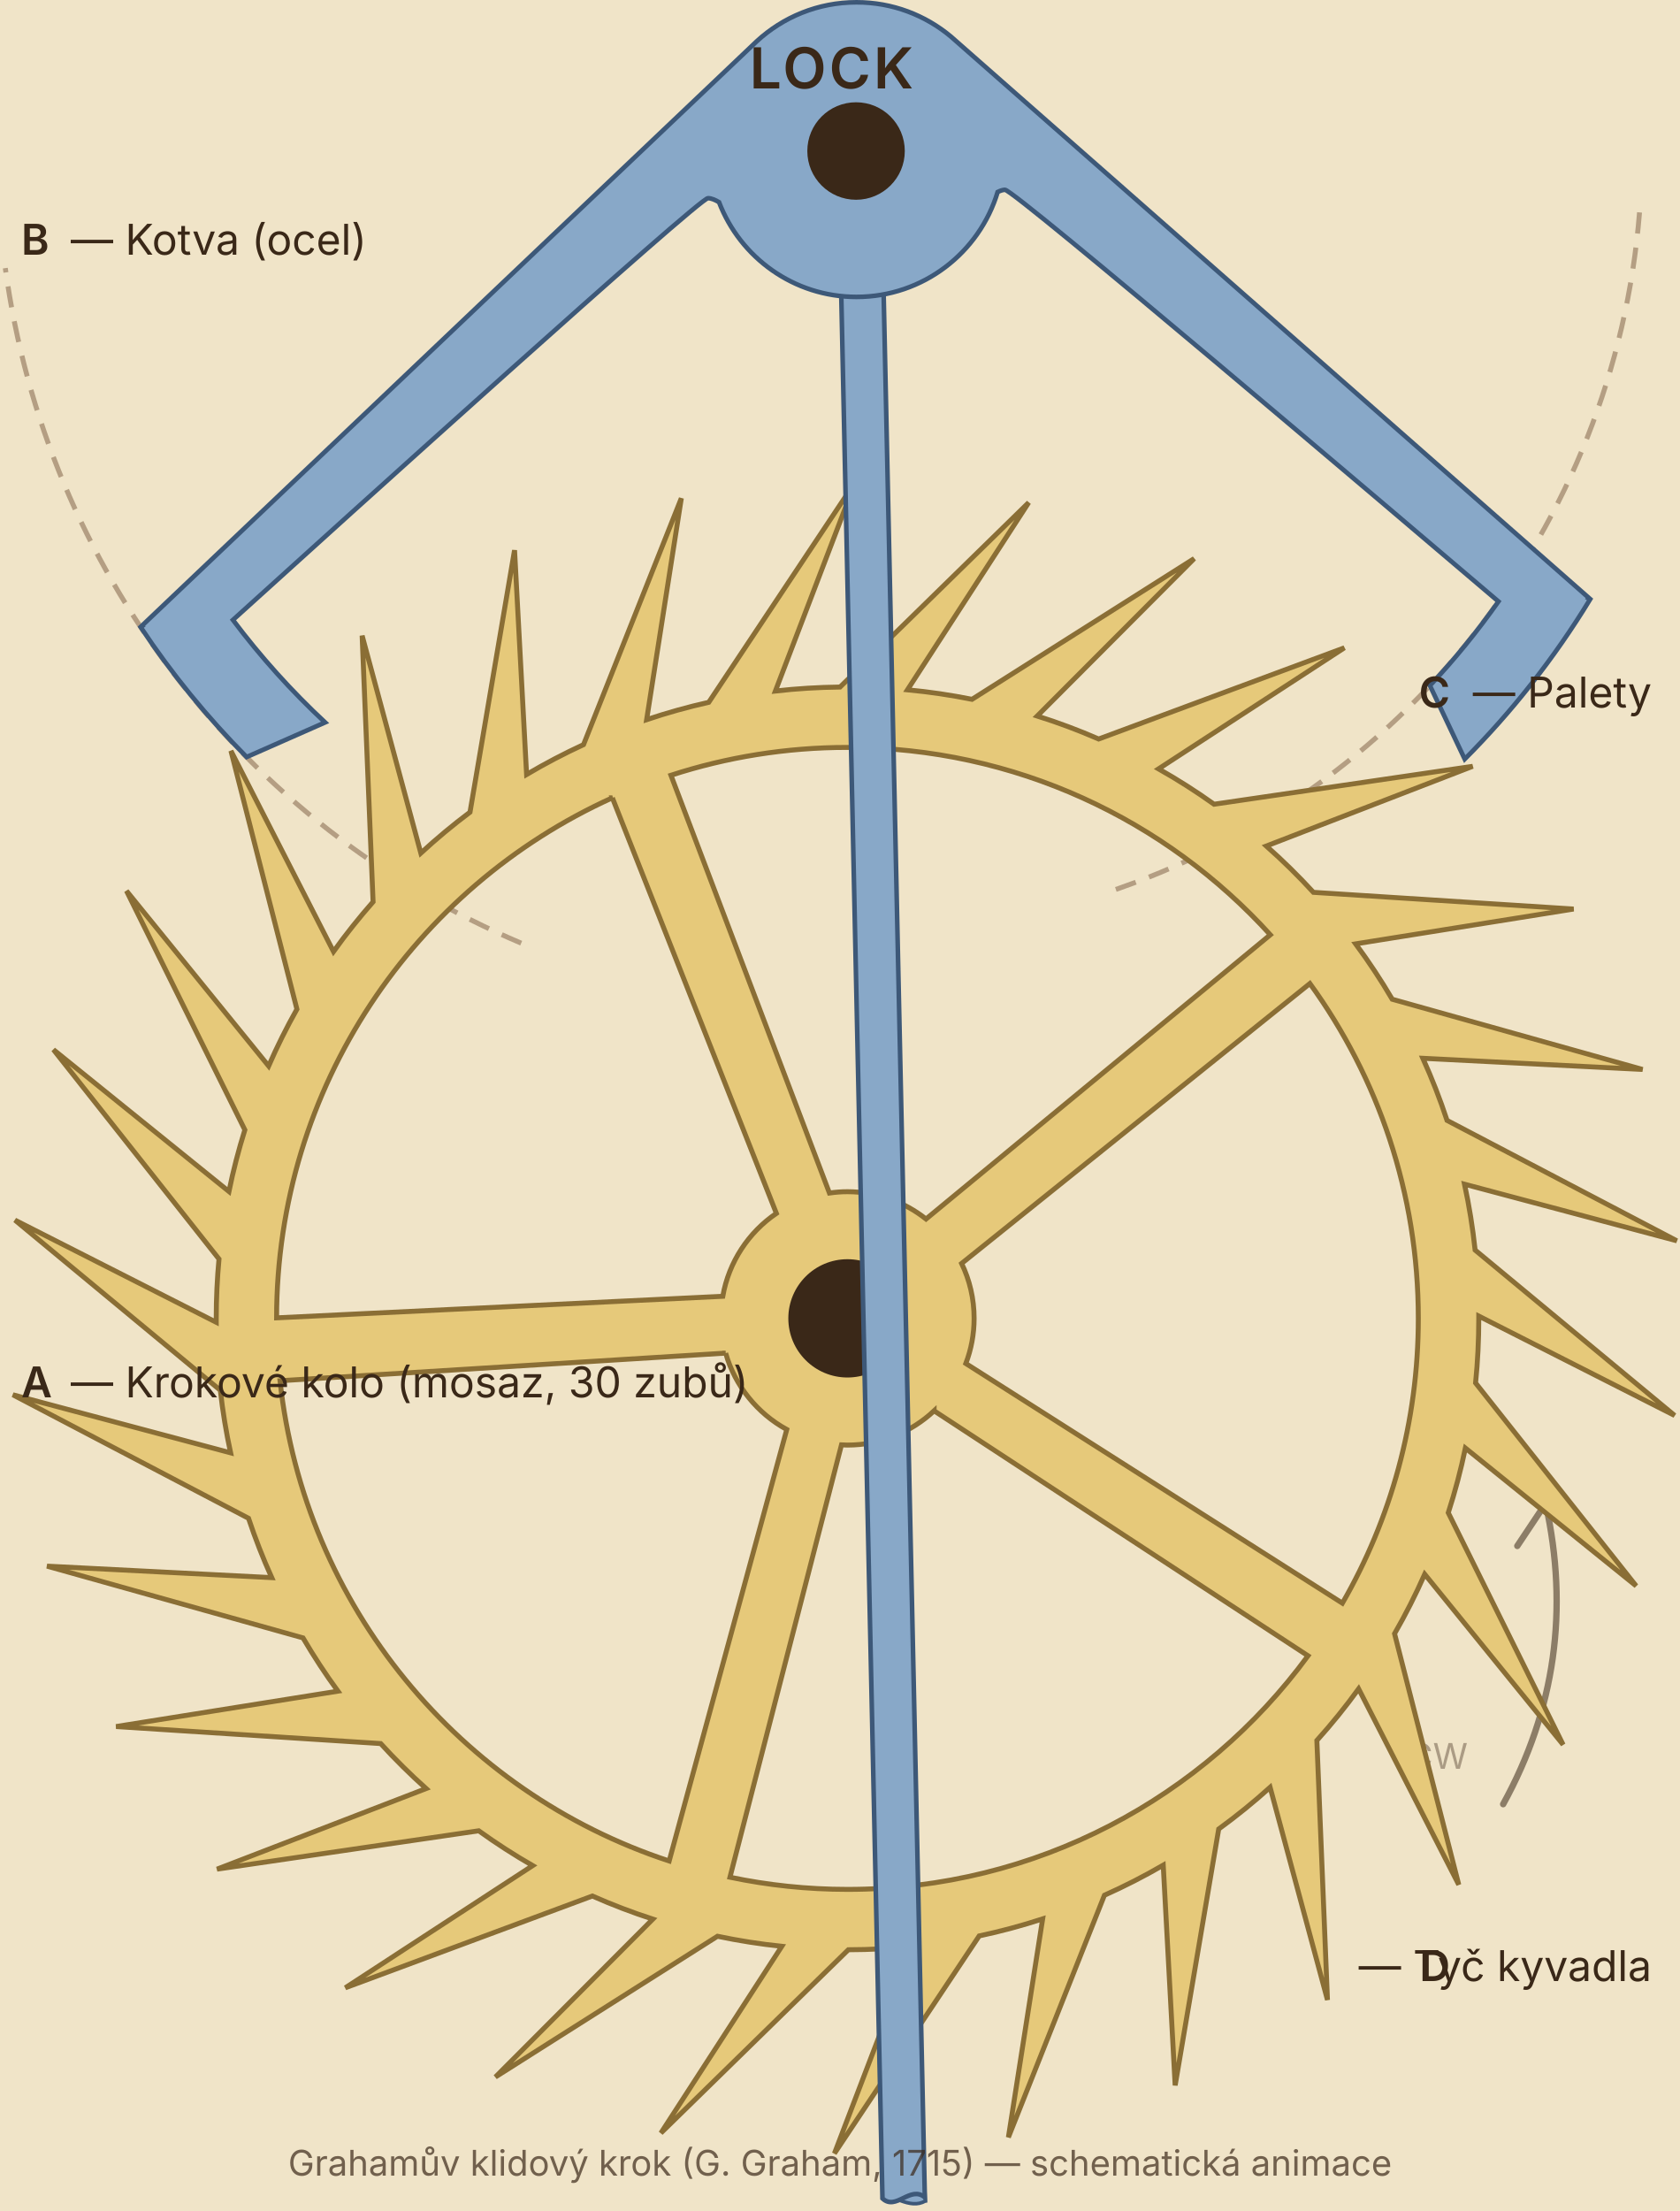
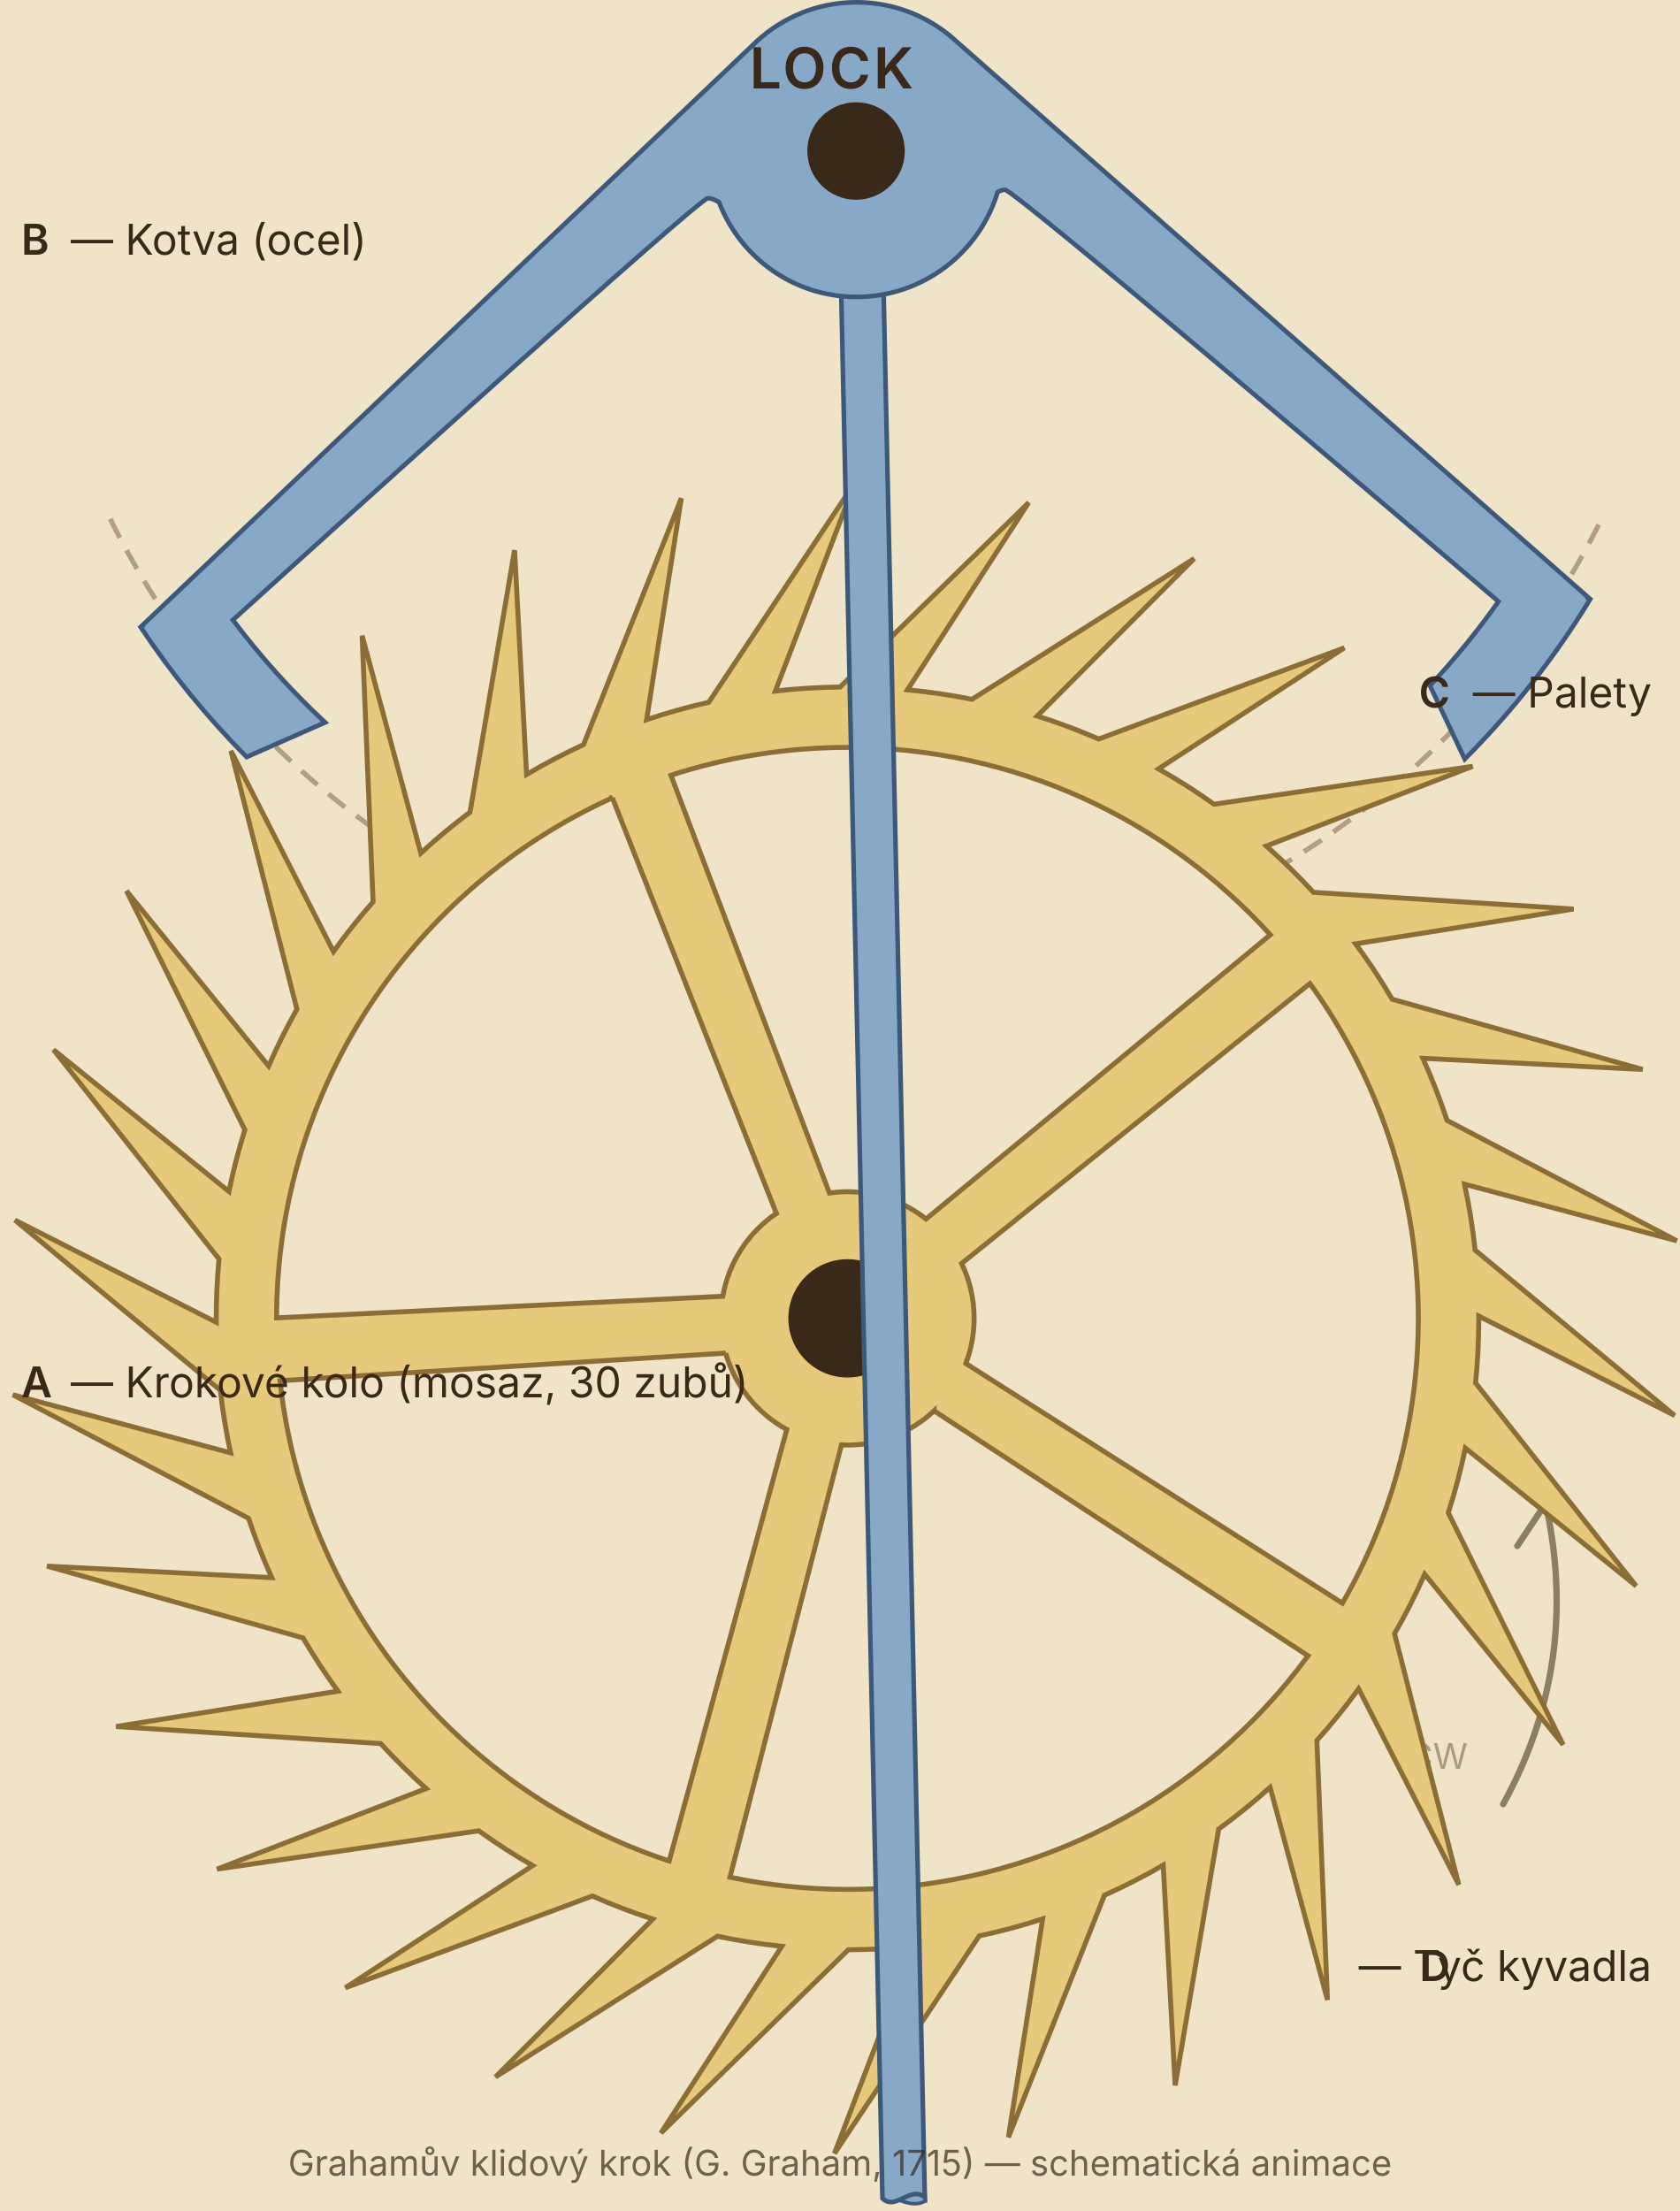
<svg xmlns="http://www.w3.org/2000/svg" viewBox="0 0 475 625" width="475" height="625" preserveAspectRatio="xMidYMid meet" role="img" aria-labelledby="title desc">
  <style>
    .krok-popisek {
      font: 12px/1.3 'Inter', 'Helvetica Neue', 'Arial', sans-serif;
      font-weight: 400;
      fill: #3A2818;
    }
    .krok-popisek-cislo {
      font: 600 12px/1.3 'Inter', 'Helvetica Neue', 'Arial', sans-serif;
      fill: #3A2818;
    }
    .krok-popisek-mensi {
      font: 10px/1.3 'Inter', 'Helvetica Neue', 'Arial', sans-serif;
      font-weight: 400;
      fill: #3A2818;
      opacity: 0.7;
    }
    .krok-popisek-faze {
      font: 600 16px/1.3 'Inter', 'Helvetica Neue', 'Arial', sans-serif;
      letter-spacing: 0.05em;
    }
  </style>
  <rect x="0" y="0" width="475" height="625" fill="#F0E4C8" />
  <g stroke="#6B4A2E" stroke-width="1.4" fill="none" stroke-dasharray="6 4" opacity="0.45">
-     <path d="M 147.36,266.609 C 68.496,233.171 13.074,160.666 1.5,75.791" />
-     <path d="M 463.558,60.041 c -7.135,88.645 -66.62,164.417 -151.037,192.392" />
+     <path d="M 131.02,249.95 A 235.09,235.09 0 0 1 30.40,145.13" />
+     <path d="M 452.04,148.29 A 235.09,235.09 0 0 1 349.87,251.58" />
  </g>
  <g opacity="0.55" stroke="#3A2818" stroke-width="1.8" fill="none" stroke-linecap="round">
    <path d="M 425 510 Q 447 470 437 425" />
    <path d="M 437 425 L 445 433 M 437 425 L 429 437" />
    <text x="415" y="500" class="krok-popisek-mensi" stroke="none" fill="#3A2818" opacity="1" text-anchor="end">CW</text>
  </g>
  <g>
    <animateTransform attributeName="transform" attributeType="XML" type="rotate" values="0 239.5 372.6; 0 239.5 372.6; 12 239.5 372.6; 12 239.5 372.6; 24 239.5 372.6; 24 239.5 372.6; 36 239.5 372.6; 36 239.5 372.6; 48 239.5 372.6; 48 239.5 372.6; 60 239.5 372.6; 60 239.5 372.6; 72 239.5 372.6; 72 239.5 372.6; 84 239.5 372.6; 84 239.5 372.6; 96 239.5 372.6; 96 239.5 372.6; 108 239.5 372.6; 108 239.5 372.6; 120 239.5 372.6; 120 239.5 372.6; 132 239.5 372.6; 132 239.5 372.6; 144 239.5 372.6; 144 239.5 372.6; 156 239.5 372.6; 156 239.5 372.6; 168 239.5 372.6; 168 239.5 372.6; 180 239.5 372.6; 180 239.5 372.6; 192 239.5 372.6; 192 239.5 372.6; 204 239.5 372.6; 204 239.5 372.6; 216 239.5 372.6; 216 239.5 372.6; 228 239.5 372.6; 228 239.5 372.6; 240 239.5 372.6; 240 239.5 372.6; 252 239.5 372.6; 252 239.5 372.6; 264 239.5 372.6; 264 239.5 372.6; 276 239.5 372.6; 276 239.5 372.6; 288 239.5 372.6; 288 239.5 372.6; 300 239.5 372.6; 300 239.5 372.6; 312 239.5 372.6; 312 239.5 372.6; 324 239.5 372.6; 324 239.5 372.6; 336 239.5 372.6; 336 239.5 372.6; 348 239.5 372.6; 348 239.5 372.6; 360 239.5 372.6" keyTimes="0; 0.03; 0.033; 0.063; 0.067; 0.097; 0.1; 0.13; 0.133; 0.163; 0.167; 0.197; 0.2; 0.23; 0.233; 0.263; 0.267; 0.297; 0.3; 0.33; 0.333; 0.363; 0.367; 0.397; 0.4; 0.43; 0.433; 0.463; 0.467; 0.497; 0.5; 0.53; 0.533; 0.563; 0.567; 0.597; 0.6; 0.63; 0.633; 0.663; 0.667; 0.697; 0.7; 0.73; 0.733; 0.763; 0.767; 0.797; 0.8; 0.83; 0.833; 0.863; 0.867; 0.897; 0.9; 0.93; 0.933; 0.963; 0.967; 0.997; 1" calcMode="linear" dur="60s" begin="0s" repeatCount="indefinite" />
    <path d="m 241.795,136.275 -41.406,62.25 c -5.977,1.34 -11.829,2.983 -17.562,4.906 l 9.812,-62.594 -27.656,69.656 c -5.519,2.545 -10.896,5.363 -16.094,8.438 L 145.482,155.525 132.888,229.588 c -4.838,3.615 -9.465,7.486 -13.906,11.562 l -16.594,-61.469 3.094,75.25 c -3.951,4.498 -7.699,9.181 -11.188,14.062 l -29,-56.75 18.656,73.031 c -2.926,5.202 -5.597,10.555 -8,16.062 l -40.188,-49.5 33.469,67.562 c -1.777,5.689 -3.293,11.488 -4.5,17.406 L 15.107,296.712 61.92,355.9 c -0.515,5.527 -0.781,11.12 -0.781,16.781 0,0.367 -0.002,0.728 0,1.094 L 4.232,344.9 l 58.062,48.094 c 0.679,5.988 1.65,11.894 2.906,17.688 L 3.638,394.275 l 66.625,34.906 c 1.912,5.735 4.101,11.322 6.562,16.781 l -63.531,-3.25 72.375,20.281 c 3.054,5.195 6.328,10.221 9.875,15.062 l -62.719,10 74.812,4.812 c 4.057,4.452 8.36,8.697 12.844,12.719 l -59.125,22.781 74,-10.844 c 4.901,3.533 9.995,6.812 15.25,9.844 L 97.638,561.9 167.482,535.962 c 5.558,2.461 11.255,4.638 17.094,6.531 l -44.5,44.625 62.781,-39.781 c 5.963,1.25 12.022,2.206 18.188,2.844 l -34.188,52.781 53,-51.812 c 6.227,-0.009 12.376,-0.338 18.438,-0.969 l -22.375,58.562 40.938,-61.5 c 6.103,-1.296 12.083,-2.911 17.938,-4.812 l -9.688,61.75 27.156,-68.438 c 5.707,-2.546 11.253,-5.392 16.625,-8.5 l 3.375,62.25 12.312,-72.469 c 5.049,-3.677 9.902,-7.607 14.531,-11.781 l 16.219,60.094 -3,-73.344 c 4.184,-4.65 8.13,-9.521 11.812,-14.594 l 28.312,55.375 -18.156,-70.969 c 3.132,-5.423 5.973,-11.049 8.531,-16.812 l 39.125,48.188 -32.469,-65.562 c 1.928,-5.963 3.545,-12.062 4.844,-18.281 l 48.281,38.969 -45.406,-57.375 c 0.609,-6 0.906,-12.089 0.906,-18.25 0,-0.22 8e-4,-0.436 0,-0.656 l 55.375,28.094 -56.406,-46.75 c -0.679,-6.311 -1.68,-12.528 -3,-18.625 l 60.031,16 -64.969,-34.031 c -1.978,-5.994 -4.266,-11.868 -6.844,-17.562 l 62.125,3.156 -70.781,-19.844 c -3.176,-5.411 -6.633,-10.629 -10.344,-15.656 l 61.625,-9.844 -73.562,-4.719 c -4.2,-4.592 -8.658,-8.962 -13.312,-13.094 l 58.344,-22.531 -73.125,10.719 c -5.038,-3.599 -10.279,-6.931 -15.688,-10 L 380.107,183.119 310.638,208.9 c -5.648,-2.453 -11.442,-4.632 -17.375,-6.5 l 44.375,-44.5 -62.812,39.781 c -5.987,-1.199 -12.062,-2.104 -18.25,-2.688 l 34.281,-52.938 -53.344,52.156 c -6.175,0.071 -12.272,0.442 -18.281,1.125 l 22.562,-59.062 z m -2.188,75 c 47.404,0 90.034,20.427 119.562,52.969 L 261.826,344.587 c -6.107,-4.839 -13.822,-7.719 -22.219,-7.719 -1.735,0 -3.424,0.136 -5.094,0.375 L 189.701,219.15 c 15.716,-5.104 32.489,-7.875 49.906,-7.875 z m -66.469,14.25 46.375,117.469 c -7.854,5.328 -13.447,13.722 -15.156,23.438 L 78.201,372.525 c 0.062,-65.387 38.987,-121.692 94.938,-147 z m 197.219,52.5 c 19.285,26.592 30.656,59.295 30.656,94.656 0,29.315 -7.808,56.805 -21.469,80.5 l -106.469,-67.75 c 1.512,-3.964 2.344,-8.255 2.344,-12.75 0,-5.563 -1.268,-10.834 -3.531,-15.531 l 98.469,-79.125 z m -165.188,104.469 c 2.649,9.298 8.966,17.042 17.281,21.594 l -33.25,121.969 C 130.109,506.65 86.094,454.049 79.17,390.306 l 126,-7.812 z m 58.938,16.312 105.719,69.25 c -29.373,40.033 -76.759,66.031 -130.219,66.031 -11.389,0 -22.497,-1.194 -33.219,-3.438 l 31.531,-122.219 c 0.559,0.026 1.122,0.062 1.688,0.062 9.47,0 18.096,-3.685 24.5,-9.688 z" fill="#E6C97A" stroke="#8A6E35" stroke-width="1.4" stroke-linejoin="miter" stroke-linecap="round" />
    <circle cx="239.61" cy="372.67" r="16.72" fill="#3A2818" stroke="none" />
  </g>
  <g>
    <animateTransform attributeName="transform" type="rotate" values="2 242 42.7; -2 242 42.7; 2 242 42.7" keyTimes="0; 0.5; 1" dur="4s" begin="0s" repeatCount="indefinite" calcMode="spline" keySplines="0.4 0 0.6 1; 0.4 0 0.6 1" />
    <path d="m 261.631,622.173 c -2.23,1.258 -4.48,0.844 -7.236,-0.176 l 6.887,-6.745 0.35,6.921 z" fill="#88A8C8" stroke="#3D5878" stroke-width="1" />
    <path d="m 237.478,65.912 11.984,-0.314 12.027,555.536 c -4.14,-3.455 -8.133,3.938 -11.984,0.314 L 237.478,65.912 z" fill="#88A8C8" stroke="#3D5878" stroke-width="1.3" stroke-linecap="round" stroke-linejoin="miter" />
    <path d="m 242.17,0.65 c -10.892,0 -20.798,4.186 -28.219,11.031 L 39.982,177.025 l 0.094,0.062 -0.281,0.219 c 8.776,13.22 18.825,25.485 29.938,36.688 L 91.92,204.213 C 82.416,195.352 73.686,185.667 65.857,175.244 96.521,147.473 197.666,56.025 200.17,56.025 c 0.956,0 2.06,0.494 3.125,1.125 5.989,15.65 21.119,26.781 38.875,26.781 18.825,0 34.753,-12.51 39.906,-29.656 0.709,-0.355 1.421,-0.602 2.062,-0.625 2.565,-0.092 111.437,92.461 139.531,116.375 -5.985,8.478 -12.464,16.403 -19.375,23.781 l 9.844,20.781 c 13.275,-13.323 25.214,-28.391 35.438,-45.156 l -0.312,-0.188 0.125,-0.094 L 268.857,10.338 C 261.63,4.295 252.327,0.65 242.17,0.65 z" fill="#88A8C8" stroke="#3D5878" stroke-width="1.3" stroke-linecap="round" stroke-linejoin="miter" />
    <circle cx="242.04" cy="42.69" r="13.78" fill="#3A2818" stroke="none" />
-     <circle cx="68.2" cy="212.5" r="11" fill="#B85068" opacity="0">
+     <circle cx="72.41" cy="205.51" r="11" fill="#B85068" opacity="0">
      <animate attributeName="opacity" values="0.8; 0.8; 0; 0; 0; 0.8; 0.8" keyTimes="0; 0.22; 0.225; 0.755; 0.76; 0.765; 1" calcMode="linear" dur="4s" begin="0s" repeatCount="indefinite" />
    </circle>
-     <circle cx="400.9" cy="197.7" r="11" fill="#B85068" opacity="0">
+     <circle cx="406.59" cy="205.51" r="11" fill="#B85068" opacity="0">
      <animate attributeName="opacity" values="0; 0; 0.8; 0.8; 0; 0" keyTimes="0; 0.255; 0.26; 0.72; 0.725; 1" calcMode="linear" dur="4s" begin="0s" repeatCount="indefinite" />
    </circle>
  </g>
  <g text-anchor="middle">
    <text x="237.5" y="25" class="krok-popisek-faze" fill="#3A2818" opacity="1">
      LOCK
      <animate attributeName="opacity" values="1; 1; 0; 0; 1; 1; 0; 0; 1" keyTimes="0; 0.22; 0.225; 0.255; 0.26; 0.72; 0.725; 0.755; 1" calcMode="linear" dur="4s" begin="0s" repeatCount="indefinite" />
    </text>
    <text x="237.5" y="25" class="krok-popisek-faze" fill="#B85068" opacity="0">
      IMPULSE → DROP
      <animate attributeName="opacity" values="0; 0; 1; 1; 0; 0; 1; 1; 0" keyTimes="0; 0.22; 0.225; 0.255; 0.26; 0.72; 0.725; 0.755; 1" calcMode="linear" dur="4s" begin="0s" repeatCount="indefinite" />
    </text>
  </g>
  <text x="6" y="395" class="krok-popisek-cislo">A</text>
  <text x="20" y="395" class="krok-popisek">— Krokové kolo (mosaz, 30 zubů)</text>
  <text x="6" y="72" class="krok-popisek-cislo">B</text>
  <text x="20" y="72" class="krok-popisek">— Kotva (ocel)</text>
  <text x="410" y="200" class="krok-popisek-cislo" text-anchor="end">C</text>
  <text x="467" y="200" class="krok-popisek" text-anchor="end">— Palety</text>
  <text x="410" y="560" class="krok-popisek-cislo" text-anchor="end">D</text>
  <text x="467" y="560" class="krok-popisek" text-anchor="end">— Tyč kyvadla</text>
  <text x="237.5" y="615" text-anchor="middle" class="krok-popisek-mensi">
    Grahamův klidový krok (G. Graham, 1715) — schematická animace
  </text>
</svg>
